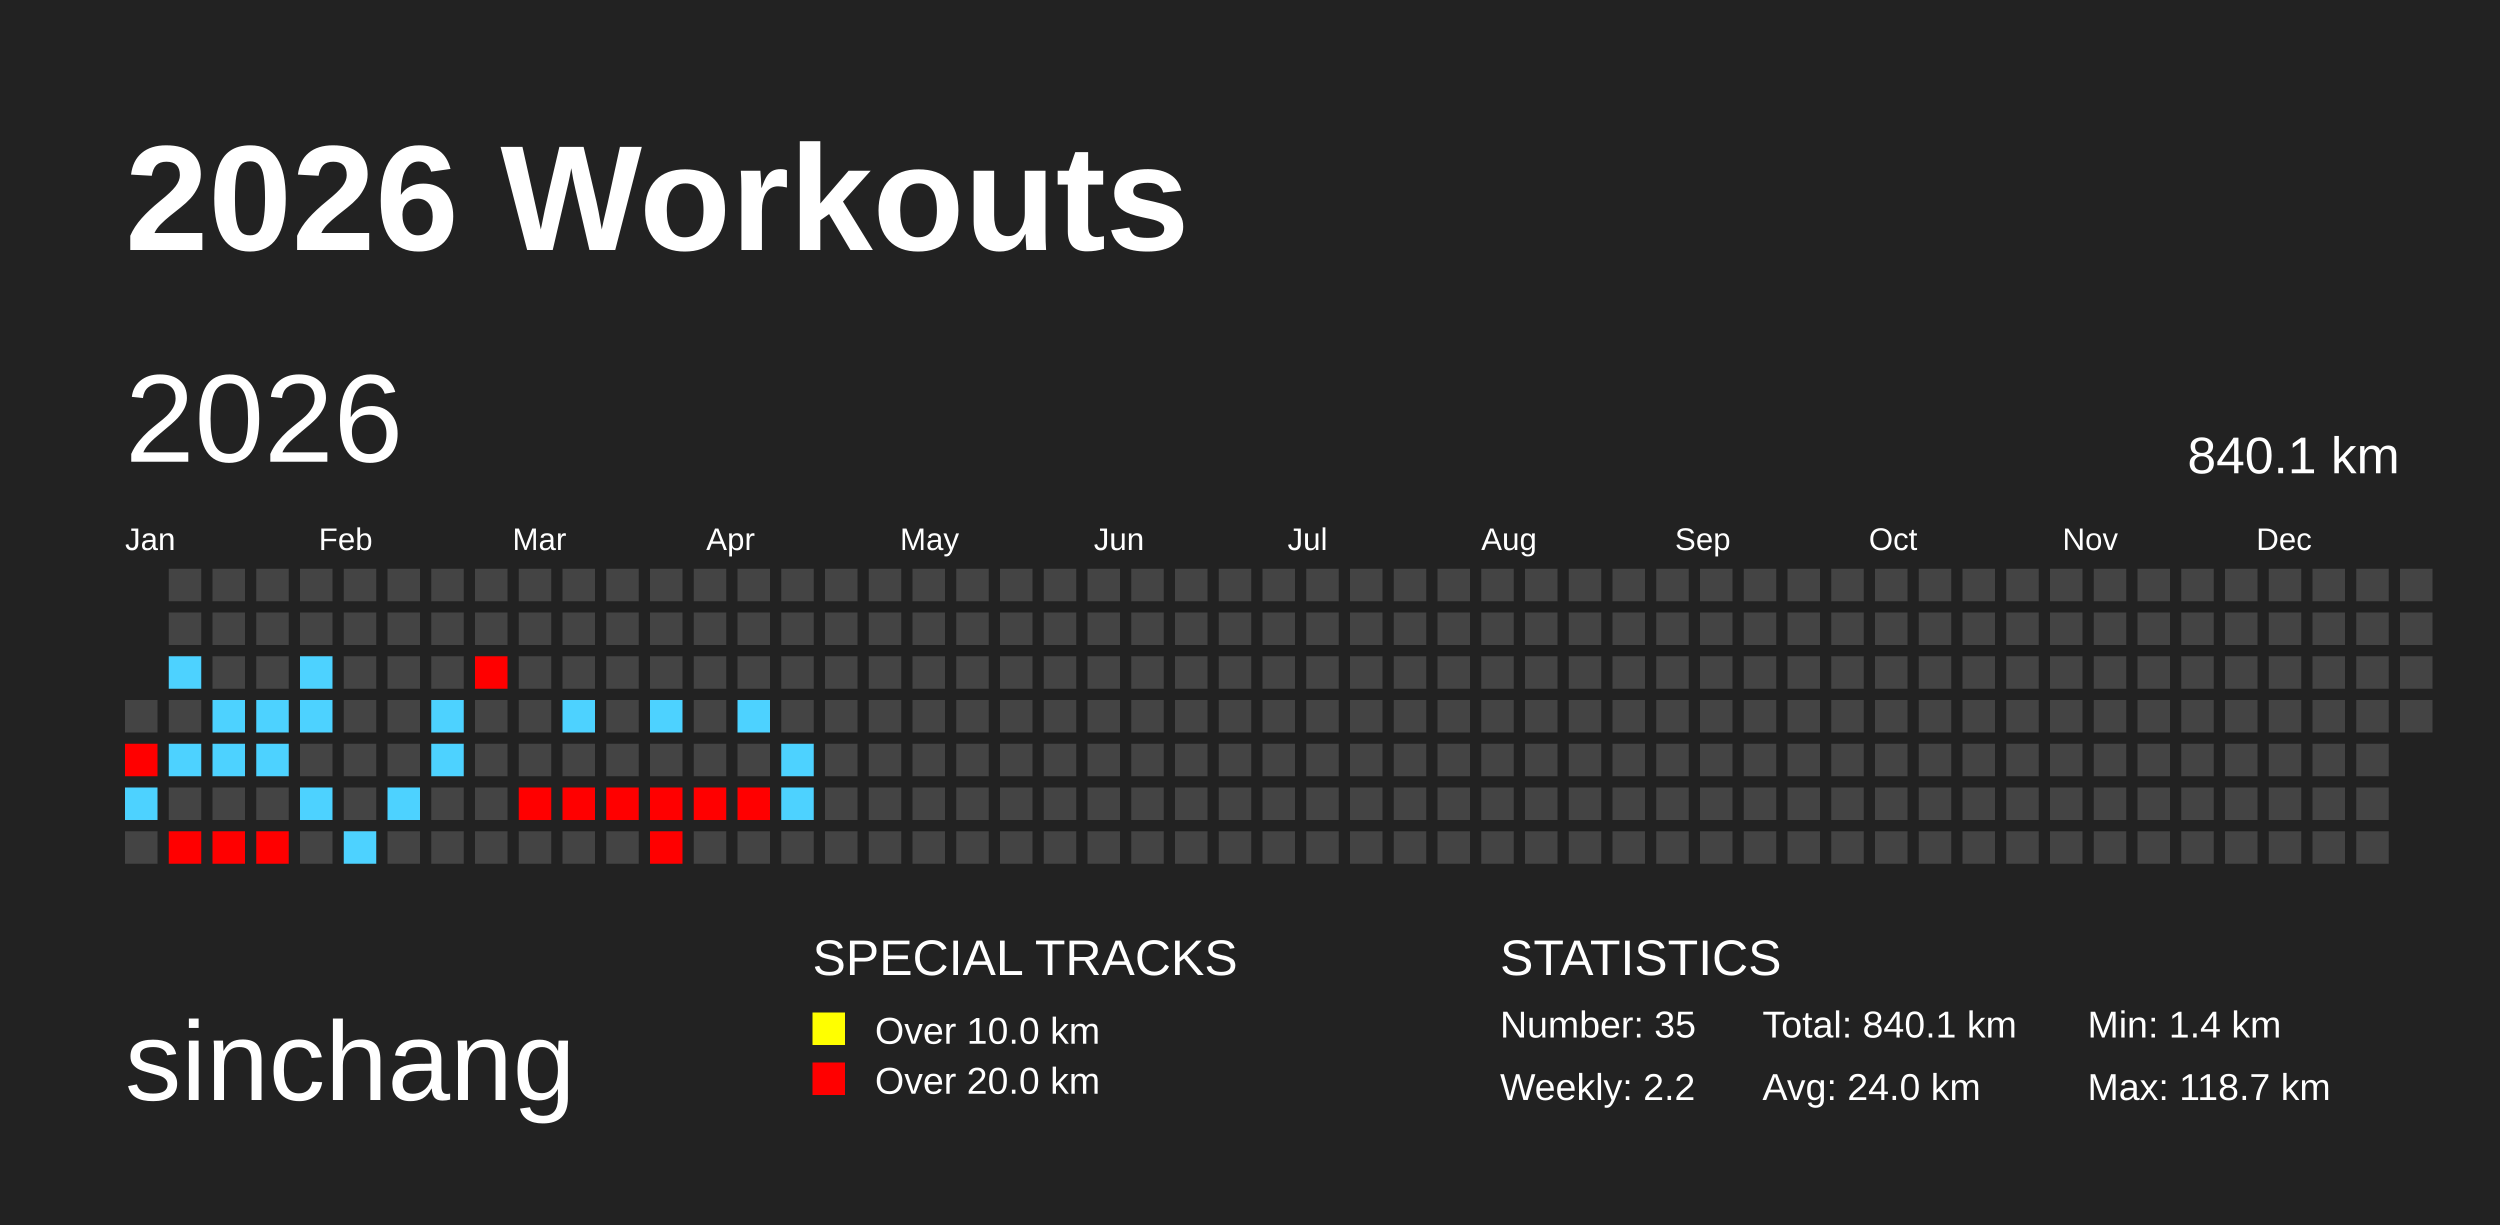
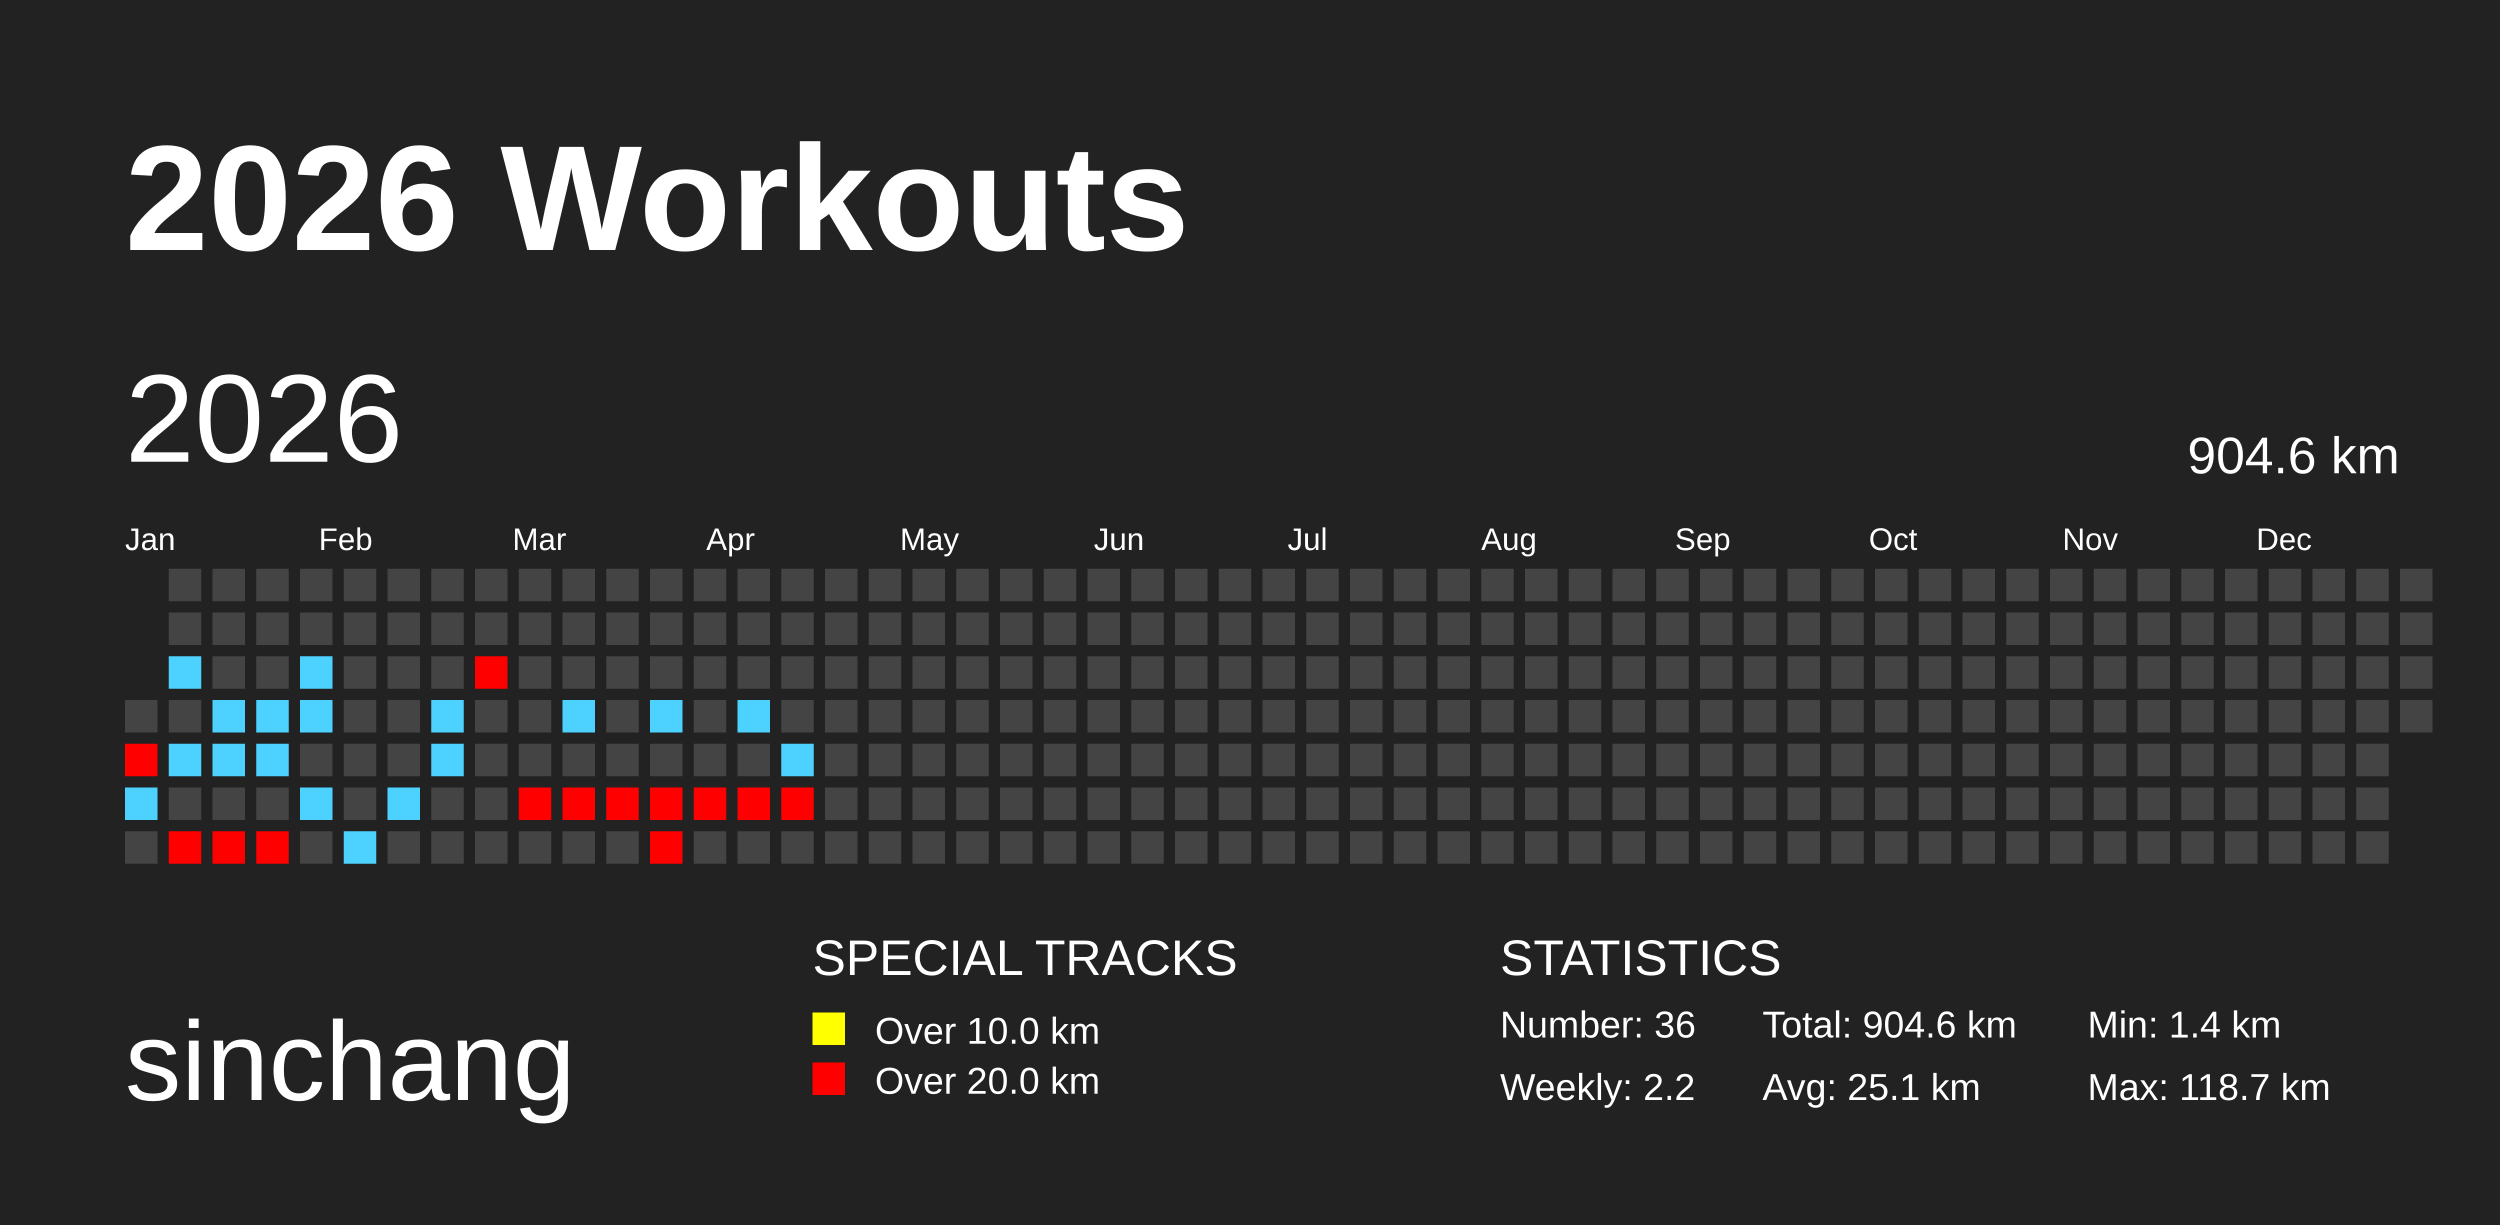
<svg xmlns="http://www.w3.org/2000/svg" baseProfile="full" height="98mm" version="1.1" viewBox="0,0,200,98" width="200mm">
  <defs />
  <rect fill="#222222" height="98" width="200" x="0" y="0" />
  <text fill="#FFFFFF" style="font-size:12px; font-family:Arial; font-weight:bold;" x="10" y="20">2026 Workouts</text>
  <text fill="#FFFFFF" style="font-size:9px; font-family:Arial" x="10" y="88">sinchang</text>
  <text fill="#FFFFFF" style="font-size:4px; font-family:Arial" x="65" y="78">SPECIAL TRACKS</text>
  <rect fill="yellow" height="2.6" width="2.6" x="65" y="81" />
  <text fill="#FFFFFF" style="font-size:3px; font-family:Arial" x="70" y="83.5">Over 10.0 km</text>
  <rect fill="red" height="2.6" width="2.6" x="65" y="85" />
  <text fill="#FFFFFF" style="font-size:3px; font-family:Arial" x="70" y="87.5">Over 20.0 km</text>
  <text fill="#FFFFFF" style="font-size:4px; font-family:Arial" x="120" y="78">STATISTICS</text>
-   <text fill="#FFFFFF" style="font-size:3px; font-family:Arial" x="120" y="83">Number: 35</text>
+   <text fill="#FFFFFF" style="font-size:3px; font-family:Arial" x="120" y="83">Number: 36</text>
  <text fill="#FFFFFF" style="font-size:3px; font-family:Arial" x="120" y="88">Weekly: 2.2</text>
-   <text fill="#FFFFFF" style="font-size:3px; font-family:Arial" x="141" y="83">Total: 840.1 km</text>
-   <text fill="#FFFFFF" style="font-size:3px; font-family:Arial" x="141" y="88">Avg: 24.0 km</text>
+   <text fill="#FFFFFF" style="font-size:3px; font-family:Arial" x="141" y="83">Total: 904.6 km</text>
+   <text fill="#FFFFFF" style="font-size:3px; font-family:Arial" x="141" y="88">Avg: 25.1 km</text>
  <text fill="#FFFFFF" style="font-size:3px; font-family:Arial" x="167" y="83">Min: 1.4 km</text>
  <text fill="#FFFFFF" style="font-size:3px; font-family:Arial" x="167" y="88">Max: 118.7 km</text>
  <text dominant-baseline="hanging" fill="#FFFFFF" style="font-size:10.0px; font-family:Arial;" x="10" y="30">2026</text>
-   <text dominant-baseline="hanging" fill="#FFFFFF" style="font-size:4.125px; font-family:Arial;" x="175" y="35">840.1 km</text>
+   <text dominant-baseline="hanging" fill="#FFFFFF" style="font-size:4.125px; font-family:Arial;" x="175" y="35">904.6 km</text>
  <text fill="#FFFFFF" style="font-size:2.5px; font-family:Arial" x="10.0" y="44">Jan</text>
  <text fill="#FFFFFF" style="font-size:2.5px; font-family:Arial" x="25.5" y="44">Feb</text>
  <text fill="#FFFFFF" style="font-size:2.5px; font-family:Arial" x="41.0" y="44">Mar</text>
  <text fill="#FFFFFF" style="font-size:2.5px; font-family:Arial" x="56.5" y="44">Apr</text>
  <text fill="#FFFFFF" style="font-size:2.5px; font-family:Arial" x="72.0" y="44">May</text>
  <text fill="#FFFFFF" style="font-size:2.5px; font-family:Arial" x="87.5" y="44">Jun</text>
  <text fill="#FFFFFF" style="font-size:2.5px; font-family:Arial" x="103.0" y="44">Jul</text>
  <text fill="#FFFFFF" style="font-size:2.5px; font-family:Arial" x="118.5" y="44">Aug</text>
  <text fill="#FFFFFF" style="font-size:2.5px; font-family:Arial" x="134.0" y="44">Sep</text>
  <text fill="#FFFFFF" style="font-size:2.5px; font-family:Arial" x="149.5" y="44">Oct</text>
  <text fill="#FFFFFF" style="font-size:2.5px; font-family:Arial" x="165.0" y="44">Nov</text>
  <text fill="#FFFFFF" style="font-size:2.5px; font-family:Arial" x="180.5" y="44">Dec</text>
  <rect fill="#444444" height="2.6" width="2.6" x="10.0" y="56.0" />
  <rect fill="red" height="2.6" width="2.6" x="10.0" y="59.5" />
  <rect fill="#4dd2ff" height="2.6" width="2.6" x="10.0" y="63.0" />
  <rect fill="#444444" height="2.6" width="2.6" x="10.0" y="66.5" />
  <rect fill="#444444" height="2.6" width="2.6" x="13.5" y="45.5" />
  <rect fill="#444444" height="2.6" width="2.6" x="13.5" y="49.0" />
  <rect fill="#4dd2ff" height="2.6" width="2.6" x="13.5" y="52.5" />
  <rect fill="#444444" height="2.6" width="2.6" x="13.5" y="56.0" />
  <rect fill="#4dd2ff" height="2.6" width="2.6" x="13.5" y="59.5" />
  <rect fill="#444444" height="2.6" width="2.6" x="13.5" y="63.0" />
  <rect fill="red" height="2.6" width="2.6" x="13.5" y="66.5" />
  <rect fill="#444444" height="2.6" width="2.6" x="17.0" y="45.5" />
  <rect fill="#444444" height="2.6" width="2.6" x="17.0" y="49.0" />
  <rect fill="#444444" height="2.6" width="2.6" x="17.0" y="52.5" />
  <rect fill="#4dd2ff" height="2.6" width="2.6" x="17.0" y="56.0" />
  <rect fill="#4dd2ff" height="2.6" width="2.6" x="17.0" y="59.5" />
  <rect fill="#444444" height="2.6" width="2.6" x="17.0" y="63.0" />
  <rect fill="red" height="2.6" width="2.6" x="17.0" y="66.5" />
  <rect fill="#444444" height="2.6" width="2.6" x="20.5" y="45.5" />
  <rect fill="#444444" height="2.6" width="2.6" x="20.5" y="49.0" />
  <rect fill="#444444" height="2.6" width="2.6" x="20.5" y="52.5" />
  <rect fill="#4dd2ff" height="2.6" width="2.6" x="20.5" y="56.0" />
  <rect fill="#4dd2ff" height="2.6" width="2.6" x="20.5" y="59.5" />
  <rect fill="#444444" height="2.6" width="2.6" x="20.5" y="63.0" />
  <rect fill="red" height="2.6" width="2.6" x="20.5" y="66.5" />
  <rect fill="#444444" height="2.6" width="2.6" x="24.0" y="45.5" />
  <rect fill="#444444" height="2.6" width="2.6" x="24.0" y="49.0" />
  <rect fill="#4dd2ff" height="2.6" width="2.6" x="24.0" y="52.5" />
  <rect fill="#4dd2ff" height="2.6" width="2.6" x="24.0" y="56.0" />
  <rect fill="#444444" height="2.6" width="2.6" x="24.0" y="59.5" />
  <rect fill="#4dd2ff" height="2.6" width="2.6" x="24.0" y="63.0" />
  <rect fill="#444444" height="2.6" width="2.6" x="24.0" y="66.5" />
  <rect fill="#444444" height="2.6" width="2.6" x="27.5" y="45.5" />
  <rect fill="#444444" height="2.6" width="2.6" x="27.5" y="49.0" />
  <rect fill="#444444" height="2.6" width="2.6" x="27.5" y="52.5" />
  <rect fill="#444444" height="2.6" width="2.6" x="27.5" y="56.0" />
  <rect fill="#444444" height="2.6" width="2.6" x="27.5" y="59.5" />
  <rect fill="#444444" height="2.6" width="2.6" x="27.5" y="63.0" />
  <rect fill="#4dd2ff" height="2.6" width="2.6" x="27.5" y="66.5" />
  <rect fill="#444444" height="2.6" width="2.6" x="31.0" y="45.5" />
  <rect fill="#444444" height="2.6" width="2.6" x="31.0" y="49.0" />
  <rect fill="#444444" height="2.6" width="2.6" x="31.0" y="52.5" />
  <rect fill="#444444" height="2.6" width="2.6" x="31.0" y="56.0" />
  <rect fill="#444444" height="2.6" width="2.6" x="31.0" y="59.5" />
  <rect fill="#4dd2ff" height="2.6" width="2.6" x="31.0" y="63.0" />
  <rect fill="#444444" height="2.6" width="2.6" x="31.0" y="66.5" />
  <rect fill="#444444" height="2.6" width="2.6" x="34.5" y="45.5" />
  <rect fill="#444444" height="2.6" width="2.6" x="34.5" y="49.0" />
  <rect fill="#444444" height="2.6" width="2.6" x="34.5" y="52.5" />
  <rect fill="#4dd2ff" height="2.6" width="2.6" x="34.5" y="56.0" />
  <rect fill="#4dd2ff" height="2.6" width="2.6" x="34.5" y="59.5" />
  <rect fill="#444444" height="2.6" width="2.6" x="34.5" y="63.0" />
  <rect fill="#444444" height="2.6" width="2.6" x="34.5" y="66.5" />
  <rect fill="#444444" height="2.6" width="2.6" x="38.0" y="45.5" />
  <rect fill="#444444" height="2.6" width="2.6" x="38.0" y="49.0" />
  <rect fill="red" height="2.6" width="2.6" x="38.0" y="52.5" />
  <rect fill="#444444" height="2.6" width="2.6" x="38.0" y="56.0" />
  <rect fill="#444444" height="2.6" width="2.6" x="38.0" y="59.5" />
  <rect fill="#444444" height="2.6" width="2.6" x="38.0" y="63.0" />
  <rect fill="#444444" height="2.6" width="2.6" x="38.0" y="66.5" />
  <rect fill="#444444" height="2.6" width="2.6" x="41.5" y="45.5" />
  <rect fill="#444444" height="2.6" width="2.6" x="41.5" y="49.0" />
  <rect fill="#444444" height="2.6" width="2.6" x="41.5" y="52.5" />
  <rect fill="#444444" height="2.6" width="2.6" x="41.5" y="56.0" />
  <rect fill="#444444" height="2.6" width="2.6" x="41.5" y="59.5" />
  <rect fill="red" height="2.6" width="2.6" x="41.5" y="63.0" />
  <rect fill="#444444" height="2.6" width="2.6" x="41.5" y="66.5" />
  <rect fill="#444444" height="2.6" width="2.6" x="45.0" y="45.5" />
  <rect fill="#444444" height="2.6" width="2.6" x="45.0" y="49.0" />
  <rect fill="#444444" height="2.6" width="2.6" x="45.0" y="52.5" />
  <rect fill="#4dd2ff" height="2.6" width="2.6" x="45.0" y="56.0" />
  <rect fill="#444444" height="2.6" width="2.6" x="45.0" y="59.5" />
  <rect fill="red" height="2.6" width="2.6" x="45.0" y="63.0" />
  <rect fill="#444444" height="2.6" width="2.6" x="45.0" y="66.5" />
  <rect fill="#444444" height="2.6" width="2.6" x="48.5" y="45.5" />
  <rect fill="#444444" height="2.6" width="2.6" x="48.5" y="49.0" />
  <rect fill="#444444" height="2.6" width="2.6" x="48.5" y="52.5" />
  <rect fill="#444444" height="2.6" width="2.6" x="48.5" y="56.0" />
  <rect fill="#444444" height="2.6" width="2.6" x="48.5" y="59.5" />
  <rect fill="red" height="2.6" width="2.6" x="48.5" y="63.0" />
  <rect fill="#444444" height="2.6" width="2.6" x="48.5" y="66.5" />
  <rect fill="#444444" height="2.6" width="2.6" x="52.0" y="45.5" />
  <rect fill="#444444" height="2.6" width="2.6" x="52.0" y="49.0" />
  <rect fill="#444444" height="2.6" width="2.6" x="52.0" y="52.5" />
  <rect fill="#4dd2ff" height="2.6" width="2.6" x="52.0" y="56.0" />
  <rect fill="#444444" height="2.6" width="2.6" x="52.0" y="59.5" />
  <rect fill="red" height="2.6" width="2.6" x="52.0" y="63.0" />
  <rect fill="red" height="2.6" width="2.6" x="52.0" y="66.5" />
  <rect fill="#444444" height="2.6" width="2.6" x="55.5" y="45.5" />
  <rect fill="#444444" height="2.6" width="2.6" x="55.5" y="49.0" />
  <rect fill="#444444" height="2.6" width="2.6" x="55.5" y="52.5" />
  <rect fill="#444444" height="2.6" width="2.6" x="55.5" y="56.0" />
  <rect fill="#444444" height="2.6" width="2.6" x="55.5" y="59.5" />
  <rect fill="red" height="2.6" width="2.6" x="55.5" y="63.0" />
  <rect fill="#444444" height="2.6" width="2.6" x="55.5" y="66.5" />
  <rect fill="#444444" height="2.6" width="2.6" x="59.0" y="45.5" />
  <rect fill="#444444" height="2.6" width="2.6" x="59.0" y="49.0" />
  <rect fill="#444444" height="2.6" width="2.6" x="59.0" y="52.5" />
  <rect fill="#4dd2ff" height="2.6" width="2.6" x="59.0" y="56.0" />
  <rect fill="#444444" height="2.6" width="2.6" x="59.0" y="59.5" />
  <rect fill="red" height="2.6" width="2.6" x="59.0" y="63.0" />
  <rect fill="#444444" height="2.6" width="2.6" x="59.0" y="66.5" />
  <rect fill="#444444" height="2.6" width="2.6" x="62.5" y="45.5" />
  <rect fill="#444444" height="2.6" width="2.6" x="62.5" y="49.0" />
  <rect fill="#444444" height="2.6" width="2.6" x="62.5" y="52.5" />
  <rect fill="#444444" height="2.6" width="2.6" x="62.5" y="56.0" />
  <rect fill="#4dd2ff" height="2.6" width="2.6" x="62.5" y="59.5" />
-   <rect fill="#4dd2ff" height="2.6" width="2.6" x="62.5" y="63.0" />
+   <rect fill="red" height="2.6" width="2.6" x="62.5" y="63.0" />
  <rect fill="#444444" height="2.6" width="2.6" x="62.5" y="66.5" />
  <rect fill="#444444" height="2.6" width="2.6" x="66.0" y="45.5" />
  <rect fill="#444444" height="2.6" width="2.6" x="66.0" y="49.0" />
  <rect fill="#444444" height="2.6" width="2.6" x="66.0" y="52.5" />
  <rect fill="#444444" height="2.6" width="2.6" x="66.0" y="56.0" />
  <rect fill="#444444" height="2.6" width="2.6" x="66.0" y="59.5" />
  <rect fill="#444444" height="2.6" width="2.6" x="66.0" y="63.0" />
  <rect fill="#444444" height="2.6" width="2.6" x="66.0" y="66.5" />
  <rect fill="#444444" height="2.6" width="2.6" x="69.5" y="45.5" />
  <rect fill="#444444" height="2.6" width="2.6" x="69.5" y="49.0" />
  <rect fill="#444444" height="2.6" width="2.6" x="69.5" y="52.5" />
  <rect fill="#444444" height="2.6" width="2.6" x="69.5" y="56.0" />
  <rect fill="#444444" height="2.6" width="2.6" x="69.5" y="59.5" />
  <rect fill="#444444" height="2.6" width="2.6" x="69.5" y="63.0" />
  <rect fill="#444444" height="2.6" width="2.6" x="69.5" y="66.5" />
  <rect fill="#444444" height="2.6" width="2.6" x="73.0" y="45.5" />
  <rect fill="#444444" height="2.6" width="2.6" x="73.0" y="49.0" />
  <rect fill="#444444" height="2.6" width="2.6" x="73.0" y="52.5" />
  <rect fill="#444444" height="2.6" width="2.6" x="73.0" y="56.0" />
  <rect fill="#444444" height="2.6" width="2.6" x="73.0" y="59.5" />
  <rect fill="#444444" height="2.6" width="2.6" x="73.0" y="63.0" />
  <rect fill="#444444" height="2.6" width="2.6" x="73.0" y="66.5" />
  <rect fill="#444444" height="2.6" width="2.6" x="76.5" y="45.5" />
  <rect fill="#444444" height="2.6" width="2.6" x="76.5" y="49.0" />
  <rect fill="#444444" height="2.6" width="2.6" x="76.5" y="52.5" />
  <rect fill="#444444" height="2.6" width="2.6" x="76.5" y="56.0" />
  <rect fill="#444444" height="2.6" width="2.6" x="76.5" y="59.5" />
  <rect fill="#444444" height="2.6" width="2.6" x="76.5" y="63.0" />
  <rect fill="#444444" height="2.6" width="2.6" x="76.5" y="66.5" />
  <rect fill="#444444" height="2.6" width="2.6" x="80.0" y="45.5" />
  <rect fill="#444444" height="2.6" width="2.6" x="80.0" y="49.0" />
  <rect fill="#444444" height="2.6" width="2.6" x="80.0" y="52.5" />
  <rect fill="#444444" height="2.6" width="2.6" x="80.0" y="56.0" />
  <rect fill="#444444" height="2.6" width="2.6" x="80.0" y="59.5" />
  <rect fill="#444444" height="2.6" width="2.6" x="80.0" y="63.0" />
  <rect fill="#444444" height="2.6" width="2.6" x="80.0" y="66.5" />
  <rect fill="#444444" height="2.6" width="2.6" x="83.5" y="45.5" />
  <rect fill="#444444" height="2.6" width="2.6" x="83.5" y="49.0" />
  <rect fill="#444444" height="2.6" width="2.6" x="83.5" y="52.5" />
  <rect fill="#444444" height="2.6" width="2.6" x="83.5" y="56.0" />
  <rect fill="#444444" height="2.6" width="2.6" x="83.5" y="59.5" />
  <rect fill="#444444" height="2.6" width="2.6" x="83.5" y="63.0" />
  <rect fill="#444444" height="2.6" width="2.6" x="83.5" y="66.5" />
  <rect fill="#444444" height="2.6" width="2.6" x="87.0" y="45.5" />
  <rect fill="#444444" height="2.6" width="2.6" x="87.0" y="49.0" />
  <rect fill="#444444" height="2.6" width="2.6" x="87.0" y="52.5" />
  <rect fill="#444444" height="2.6" width="2.6" x="87.0" y="56.0" />
  <rect fill="#444444" height="2.6" width="2.6" x="87.0" y="59.5" />
  <rect fill="#444444" height="2.6" width="2.6" x="87.0" y="63.0" />
  <rect fill="#444444" height="2.6" width="2.6" x="87.0" y="66.5" />
  <rect fill="#444444" height="2.6" width="2.6" x="90.5" y="45.5" />
  <rect fill="#444444" height="2.6" width="2.6" x="90.5" y="49.0" />
  <rect fill="#444444" height="2.6" width="2.6" x="90.5" y="52.5" />
  <rect fill="#444444" height="2.6" width="2.6" x="90.5" y="56.0" />
  <rect fill="#444444" height="2.6" width="2.6" x="90.5" y="59.5" />
  <rect fill="#444444" height="2.6" width="2.6" x="90.5" y="63.0" />
  <rect fill="#444444" height="2.6" width="2.6" x="90.5" y="66.5" />
  <rect fill="#444444" height="2.6" width="2.6" x="94.0" y="45.5" />
  <rect fill="#444444" height="2.6" width="2.6" x="94.0" y="49.0" />
  <rect fill="#444444" height="2.6" width="2.6" x="94.0" y="52.5" />
  <rect fill="#444444" height="2.6" width="2.6" x="94.0" y="56.0" />
  <rect fill="#444444" height="2.6" width="2.6" x="94.0" y="59.5" />
  <rect fill="#444444" height="2.6" width="2.6" x="94.0" y="63.0" />
  <rect fill="#444444" height="2.6" width="2.6" x="94.0" y="66.5" />
  <rect fill="#444444" height="2.6" width="2.6" x="97.5" y="45.5" />
  <rect fill="#444444" height="2.6" width="2.6" x="97.5" y="49.0" />
  <rect fill="#444444" height="2.6" width="2.6" x="97.5" y="52.5" />
  <rect fill="#444444" height="2.6" width="2.6" x="97.5" y="56.0" />
  <rect fill="#444444" height="2.6" width="2.6" x="97.5" y="59.5" />
  <rect fill="#444444" height="2.6" width="2.6" x="97.5" y="63.0" />
  <rect fill="#444444" height="2.6" width="2.6" x="97.5" y="66.5" />
  <rect fill="#444444" height="2.6" width="2.6" x="101.0" y="45.5" />
  <rect fill="#444444" height="2.6" width="2.6" x="101.0" y="49.0" />
  <rect fill="#444444" height="2.6" width="2.6" x="101.0" y="52.5" />
  <rect fill="#444444" height="2.6" width="2.6" x="101.0" y="56.0" />
  <rect fill="#444444" height="2.6" width="2.6" x="101.0" y="59.5" />
  <rect fill="#444444" height="2.6" width="2.6" x="101.0" y="63.0" />
  <rect fill="#444444" height="2.6" width="2.6" x="101.0" y="66.5" />
  <rect fill="#444444" height="2.6" width="2.6" x="104.5" y="45.5" />
  <rect fill="#444444" height="2.6" width="2.6" x="104.5" y="49.0" />
  <rect fill="#444444" height="2.6" width="2.6" x="104.5" y="52.5" />
  <rect fill="#444444" height="2.6" width="2.6" x="104.5" y="56.0" />
  <rect fill="#444444" height="2.6" width="2.6" x="104.5" y="59.5" />
  <rect fill="#444444" height="2.6" width="2.6" x="104.5" y="63.0" />
  <rect fill="#444444" height="2.6" width="2.6" x="104.5" y="66.5" />
  <rect fill="#444444" height="2.6" width="2.6" x="108.0" y="45.5" />
  <rect fill="#444444" height="2.6" width="2.6" x="108.0" y="49.0" />
  <rect fill="#444444" height="2.6" width="2.6" x="108.0" y="52.5" />
  <rect fill="#444444" height="2.6" width="2.6" x="108.0" y="56.0" />
  <rect fill="#444444" height="2.6" width="2.6" x="108.0" y="59.5" />
  <rect fill="#444444" height="2.6" width="2.6" x="108.0" y="63.0" />
  <rect fill="#444444" height="2.6" width="2.6" x="108.0" y="66.5" />
  <rect fill="#444444" height="2.6" width="2.6" x="111.5" y="45.5" />
  <rect fill="#444444" height="2.6" width="2.6" x="111.5" y="49.0" />
  <rect fill="#444444" height="2.6" width="2.6" x="111.5" y="52.5" />
  <rect fill="#444444" height="2.6" width="2.6" x="111.5" y="56.0" />
  <rect fill="#444444" height="2.6" width="2.6" x="111.5" y="59.5" />
  <rect fill="#444444" height="2.6" width="2.6" x="111.5" y="63.0" />
  <rect fill="#444444" height="2.6" width="2.6" x="111.5" y="66.5" />
  <rect fill="#444444" height="2.6" width="2.6" x="115.0" y="45.5" />
  <rect fill="#444444" height="2.6" width="2.6" x="115.0" y="49.0" />
  <rect fill="#444444" height="2.6" width="2.6" x="115.0" y="52.5" />
  <rect fill="#444444" height="2.6" width="2.6" x="115.0" y="56.0" />
  <rect fill="#444444" height="2.6" width="2.6" x="115.0" y="59.5" />
  <rect fill="#444444" height="2.6" width="2.6" x="115.0" y="63.0" />
  <rect fill="#444444" height="2.6" width="2.6" x="115.0" y="66.5" />
  <rect fill="#444444" height="2.6" width="2.6" x="118.5" y="45.5" />
  <rect fill="#444444" height="2.6" width="2.6" x="118.5" y="49.0" />
  <rect fill="#444444" height="2.6" width="2.6" x="118.5" y="52.5" />
  <rect fill="#444444" height="2.6" width="2.6" x="118.5" y="56.0" />
  <rect fill="#444444" height="2.6" width="2.6" x="118.5" y="59.5" />
  <rect fill="#444444" height="2.6" width="2.6" x="118.5" y="63.0" />
  <rect fill="#444444" height="2.6" width="2.6" x="118.5" y="66.5" />
  <rect fill="#444444" height="2.6" width="2.6" x="122.0" y="45.5" />
  <rect fill="#444444" height="2.6" width="2.6" x="122.0" y="49.0" />
  <rect fill="#444444" height="2.6" width="2.6" x="122.0" y="52.5" />
  <rect fill="#444444" height="2.6" width="2.6" x="122.0" y="56.0" />
  <rect fill="#444444" height="2.6" width="2.6" x="122.0" y="59.5" />
  <rect fill="#444444" height="2.6" width="2.6" x="122.0" y="63.0" />
  <rect fill="#444444" height="2.6" width="2.6" x="122.0" y="66.5" />
  <rect fill="#444444" height="2.6" width="2.6" x="125.5" y="45.5" />
  <rect fill="#444444" height="2.6" width="2.6" x="125.5" y="49.0" />
  <rect fill="#444444" height="2.6" width="2.6" x="125.5" y="52.5" />
  <rect fill="#444444" height="2.6" width="2.6" x="125.5" y="56.0" />
  <rect fill="#444444" height="2.6" width="2.6" x="125.5" y="59.5" />
  <rect fill="#444444" height="2.6" width="2.6" x="125.5" y="63.0" />
  <rect fill="#444444" height="2.6" width="2.6" x="125.5" y="66.5" />
  <rect fill="#444444" height="2.6" width="2.6" x="129.0" y="45.5" />
  <rect fill="#444444" height="2.6" width="2.6" x="129.0" y="49.0" />
  <rect fill="#444444" height="2.6" width="2.6" x="129.0" y="52.5" />
  <rect fill="#444444" height="2.6" width="2.6" x="129.0" y="56.0" />
  <rect fill="#444444" height="2.6" width="2.6" x="129.0" y="59.5" />
  <rect fill="#444444" height="2.6" width="2.6" x="129.0" y="63.0" />
  <rect fill="#444444" height="2.6" width="2.6" x="129.0" y="66.5" />
  <rect fill="#444444" height="2.6" width="2.6" x="132.5" y="45.5" />
  <rect fill="#444444" height="2.6" width="2.6" x="132.5" y="49.0" />
  <rect fill="#444444" height="2.6" width="2.6" x="132.5" y="52.5" />
  <rect fill="#444444" height="2.6" width="2.6" x="132.5" y="56.0" />
  <rect fill="#444444" height="2.6" width="2.6" x="132.5" y="59.5" />
  <rect fill="#444444" height="2.6" width="2.6" x="132.5" y="63.0" />
  <rect fill="#444444" height="2.6" width="2.6" x="132.5" y="66.5" />
  <rect fill="#444444" height="2.6" width="2.6" x="136.0" y="45.5" />
  <rect fill="#444444" height="2.6" width="2.6" x="136.0" y="49.0" />
  <rect fill="#444444" height="2.6" width="2.6" x="136.0" y="52.5" />
  <rect fill="#444444" height="2.6" width="2.6" x="136.0" y="56.0" />
  <rect fill="#444444" height="2.6" width="2.6" x="136.0" y="59.5" />
  <rect fill="#444444" height="2.6" width="2.6" x="136.0" y="63.0" />
  <rect fill="#444444" height="2.6" width="2.6" x="136.0" y="66.5" />
  <rect fill="#444444" height="2.6" width="2.6" x="139.5" y="45.5" />
  <rect fill="#444444" height="2.6" width="2.6" x="139.5" y="49.0" />
  <rect fill="#444444" height="2.6" width="2.6" x="139.5" y="52.5" />
  <rect fill="#444444" height="2.6" width="2.6" x="139.5" y="56.0" />
  <rect fill="#444444" height="2.6" width="2.6" x="139.5" y="59.5" />
  <rect fill="#444444" height="2.6" width="2.6" x="139.5" y="63.0" />
  <rect fill="#444444" height="2.6" width="2.6" x="139.5" y="66.5" />
  <rect fill="#444444" height="2.6" width="2.6" x="143.0" y="45.5" />
  <rect fill="#444444" height="2.6" width="2.6" x="143.0" y="49.0" />
  <rect fill="#444444" height="2.6" width="2.6" x="143.0" y="52.5" />
  <rect fill="#444444" height="2.6" width="2.6" x="143.0" y="56.0" />
  <rect fill="#444444" height="2.6" width="2.6" x="143.0" y="59.5" />
  <rect fill="#444444" height="2.6" width="2.6" x="143.0" y="63.0" />
  <rect fill="#444444" height="2.6" width="2.6" x="143.0" y="66.5" />
  <rect fill="#444444" height="2.6" width="2.6" x="146.5" y="45.5" />
  <rect fill="#444444" height="2.6" width="2.6" x="146.5" y="49.0" />
  <rect fill="#444444" height="2.6" width="2.6" x="146.5" y="52.5" />
  <rect fill="#444444" height="2.6" width="2.6" x="146.5" y="56.0" />
  <rect fill="#444444" height="2.6" width="2.6" x="146.5" y="59.5" />
  <rect fill="#444444" height="2.6" width="2.6" x="146.5" y="63.0" />
  <rect fill="#444444" height="2.6" width="2.6" x="146.5" y="66.5" />
  <rect fill="#444444" height="2.6" width="2.6" x="150.0" y="45.5" />
  <rect fill="#444444" height="2.6" width="2.6" x="150.0" y="49.0" />
  <rect fill="#444444" height="2.6" width="2.6" x="150.0" y="52.5" />
  <rect fill="#444444" height="2.6" width="2.6" x="150.0" y="56.0" />
  <rect fill="#444444" height="2.6" width="2.6" x="150.0" y="59.5" />
  <rect fill="#444444" height="2.6" width="2.6" x="150.0" y="63.0" />
  <rect fill="#444444" height="2.6" width="2.6" x="150.0" y="66.5" />
  <rect fill="#444444" height="2.6" width="2.6" x="153.5" y="45.5" />
  <rect fill="#444444" height="2.6" width="2.6" x="153.5" y="49.0" />
  <rect fill="#444444" height="2.6" width="2.6" x="153.5" y="52.5" />
  <rect fill="#444444" height="2.6" width="2.6" x="153.5" y="56.0" />
  <rect fill="#444444" height="2.6" width="2.6" x="153.5" y="59.5" />
  <rect fill="#444444" height="2.6" width="2.6" x="153.5" y="63.0" />
  <rect fill="#444444" height="2.6" width="2.6" x="153.5" y="66.5" />
  <rect fill="#444444" height="2.6" width="2.6" x="157.0" y="45.5" />
  <rect fill="#444444" height="2.6" width="2.6" x="157.0" y="49.0" />
  <rect fill="#444444" height="2.6" width="2.6" x="157.0" y="52.5" />
  <rect fill="#444444" height="2.6" width="2.6" x="157.0" y="56.0" />
  <rect fill="#444444" height="2.6" width="2.6" x="157.0" y="59.5" />
  <rect fill="#444444" height="2.6" width="2.6" x="157.0" y="63.0" />
  <rect fill="#444444" height="2.6" width="2.6" x="157.0" y="66.5" />
  <rect fill="#444444" height="2.6" width="2.6" x="160.5" y="45.5" />
  <rect fill="#444444" height="2.6" width="2.6" x="160.5" y="49.0" />
  <rect fill="#444444" height="2.6" width="2.6" x="160.5" y="52.5" />
  <rect fill="#444444" height="2.6" width="2.6" x="160.5" y="56.0" />
  <rect fill="#444444" height="2.6" width="2.6" x="160.5" y="59.5" />
  <rect fill="#444444" height="2.6" width="2.6" x="160.5" y="63.0" />
  <rect fill="#444444" height="2.6" width="2.6" x="160.5" y="66.5" />
  <rect fill="#444444" height="2.6" width="2.6" x="164.0" y="45.5" />
  <rect fill="#444444" height="2.6" width="2.6" x="164.0" y="49.0" />
  <rect fill="#444444" height="2.6" width="2.6" x="164.0" y="52.5" />
  <rect fill="#444444" height="2.6" width="2.6" x="164.0" y="56.0" />
  <rect fill="#444444" height="2.6" width="2.6" x="164.0" y="59.5" />
  <rect fill="#444444" height="2.6" width="2.6" x="164.0" y="63.0" />
  <rect fill="#444444" height="2.6" width="2.6" x="164.0" y="66.5" />
  <rect fill="#444444" height="2.6" width="2.6" x="167.5" y="45.5" />
  <rect fill="#444444" height="2.6" width="2.6" x="167.5" y="49.0" />
  <rect fill="#444444" height="2.6" width="2.6" x="167.5" y="52.5" />
  <rect fill="#444444" height="2.6" width="2.6" x="167.5" y="56.0" />
  <rect fill="#444444" height="2.6" width="2.6" x="167.5" y="59.5" />
  <rect fill="#444444" height="2.6" width="2.6" x="167.5" y="63.0" />
  <rect fill="#444444" height="2.6" width="2.6" x="167.5" y="66.5" />
  <rect fill="#444444" height="2.6" width="2.6" x="171.0" y="45.5" />
  <rect fill="#444444" height="2.6" width="2.6" x="171.0" y="49.0" />
  <rect fill="#444444" height="2.6" width="2.6" x="171.0" y="52.5" />
  <rect fill="#444444" height="2.6" width="2.6" x="171.0" y="56.0" />
  <rect fill="#444444" height="2.6" width="2.6" x="171.0" y="59.5" />
  <rect fill="#444444" height="2.6" width="2.6" x="171.0" y="63.0" />
  <rect fill="#444444" height="2.6" width="2.6" x="171.0" y="66.5" />
  <rect fill="#444444" height="2.6" width="2.6" x="174.5" y="45.5" />
  <rect fill="#444444" height="2.6" width="2.6" x="174.5" y="49.0" />
  <rect fill="#444444" height="2.6" width="2.6" x="174.5" y="52.5" />
  <rect fill="#444444" height="2.6" width="2.6" x="174.5" y="56.0" />
  <rect fill="#444444" height="2.6" width="2.6" x="174.5" y="59.5" />
  <rect fill="#444444" height="2.6" width="2.6" x="174.5" y="63.0" />
  <rect fill="#444444" height="2.6" width="2.6" x="174.5" y="66.5" />
  <rect fill="#444444" height="2.6" width="2.6" x="178.0" y="45.5" />
  <rect fill="#444444" height="2.6" width="2.6" x="178.0" y="49.0" />
  <rect fill="#444444" height="2.6" width="2.6" x="178.0" y="52.5" />
  <rect fill="#444444" height="2.6" width="2.6" x="178.0" y="56.0" />
  <rect fill="#444444" height="2.6" width="2.6" x="178.0" y="59.5" />
  <rect fill="#444444" height="2.6" width="2.6" x="178.0" y="63.0" />
  <rect fill="#444444" height="2.6" width="2.6" x="178.0" y="66.5" />
  <rect fill="#444444" height="2.6" width="2.6" x="181.5" y="45.5" />
  <rect fill="#444444" height="2.6" width="2.6" x="181.5" y="49.0" />
  <rect fill="#444444" height="2.6" width="2.6" x="181.5" y="52.5" />
  <rect fill="#444444" height="2.6" width="2.6" x="181.5" y="56.0" />
  <rect fill="#444444" height="2.6" width="2.6" x="181.5" y="59.5" />
  <rect fill="#444444" height="2.6" width="2.6" x="181.5" y="63.0" />
  <rect fill="#444444" height="2.6" width="2.6" x="181.5" y="66.5" />
  <rect fill="#444444" height="2.6" width="2.6" x="185.0" y="45.5" />
  <rect fill="#444444" height="2.6" width="2.6" x="185.0" y="49.0" />
  <rect fill="#444444" height="2.6" width="2.6" x="185.0" y="52.5" />
  <rect fill="#444444" height="2.6" width="2.6" x="185.0" y="56.0" />
  <rect fill="#444444" height="2.6" width="2.6" x="185.0" y="59.5" />
  <rect fill="#444444" height="2.6" width="2.6" x="185.0" y="63.0" />
  <rect fill="#444444" height="2.6" width="2.6" x="185.0" y="66.5" />
  <rect fill="#444444" height="2.6" width="2.6" x="188.5" y="45.5" />
  <rect fill="#444444" height="2.6" width="2.6" x="188.5" y="49.0" />
  <rect fill="#444444" height="2.6" width="2.6" x="188.5" y="52.5" />
  <rect fill="#444444" height="2.6" width="2.6" x="188.5" y="56.0" />
  <rect fill="#444444" height="2.6" width="2.6" x="188.5" y="59.5" />
  <rect fill="#444444" height="2.6" width="2.6" x="188.5" y="63.0" />
  <rect fill="#444444" height="2.6" width="2.6" x="188.5" y="66.5" />
  <rect fill="#444444" height="2.6" width="2.6" x="192.0" y="45.5" />
  <rect fill="#444444" height="2.6" width="2.6" x="192.0" y="49.0" />
  <rect fill="#444444" height="2.6" width="2.6" x="192.0" y="52.5" />
  <rect fill="#444444" height="2.6" width="2.6" x="192.0" y="56.0" />
</svg>
